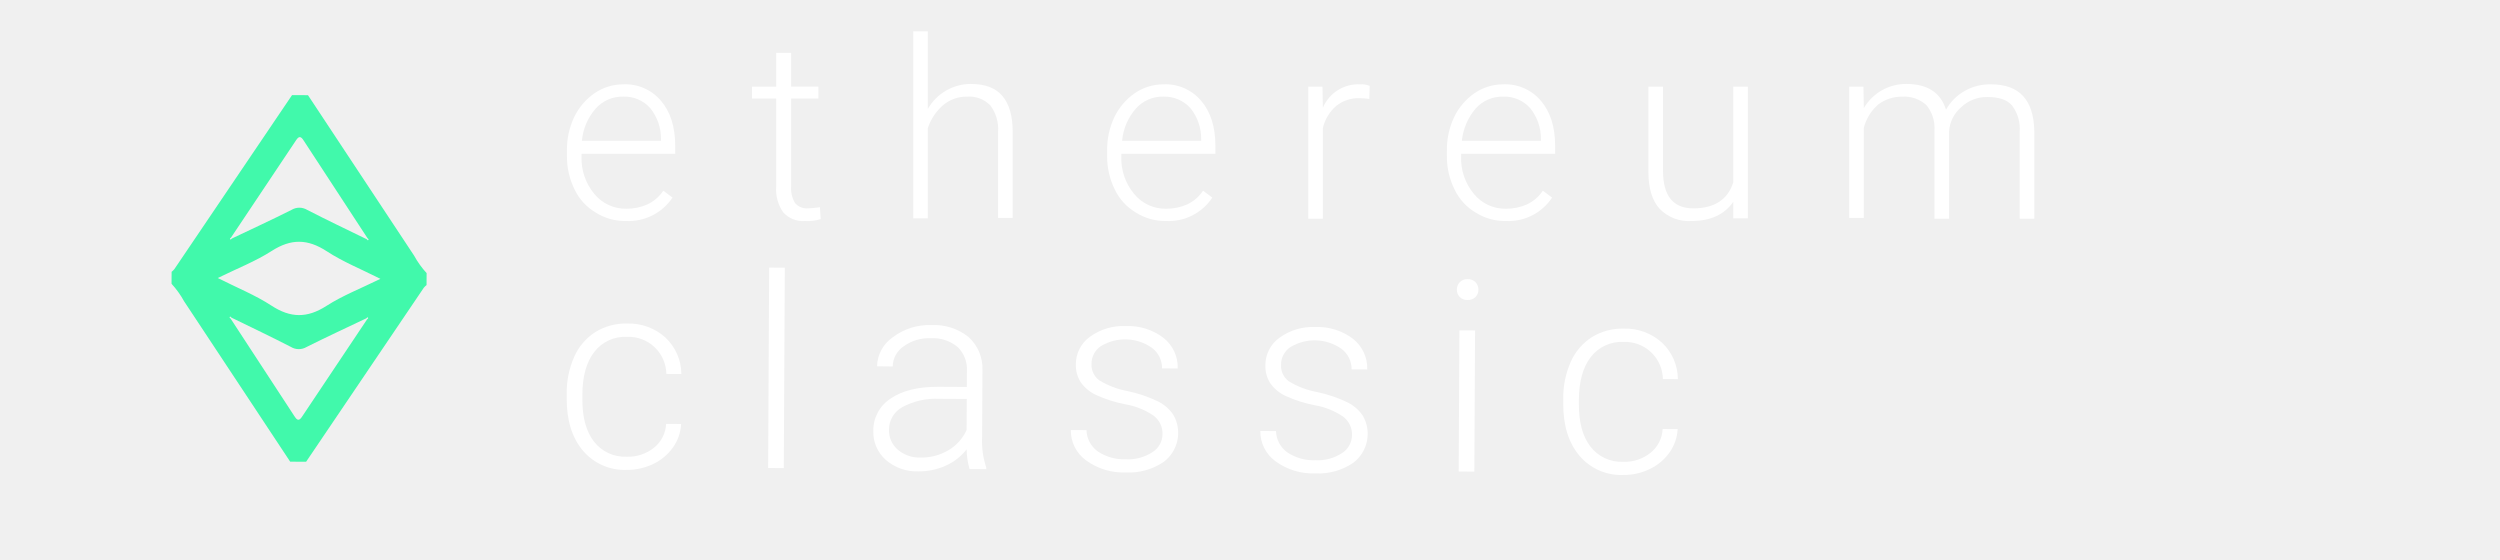
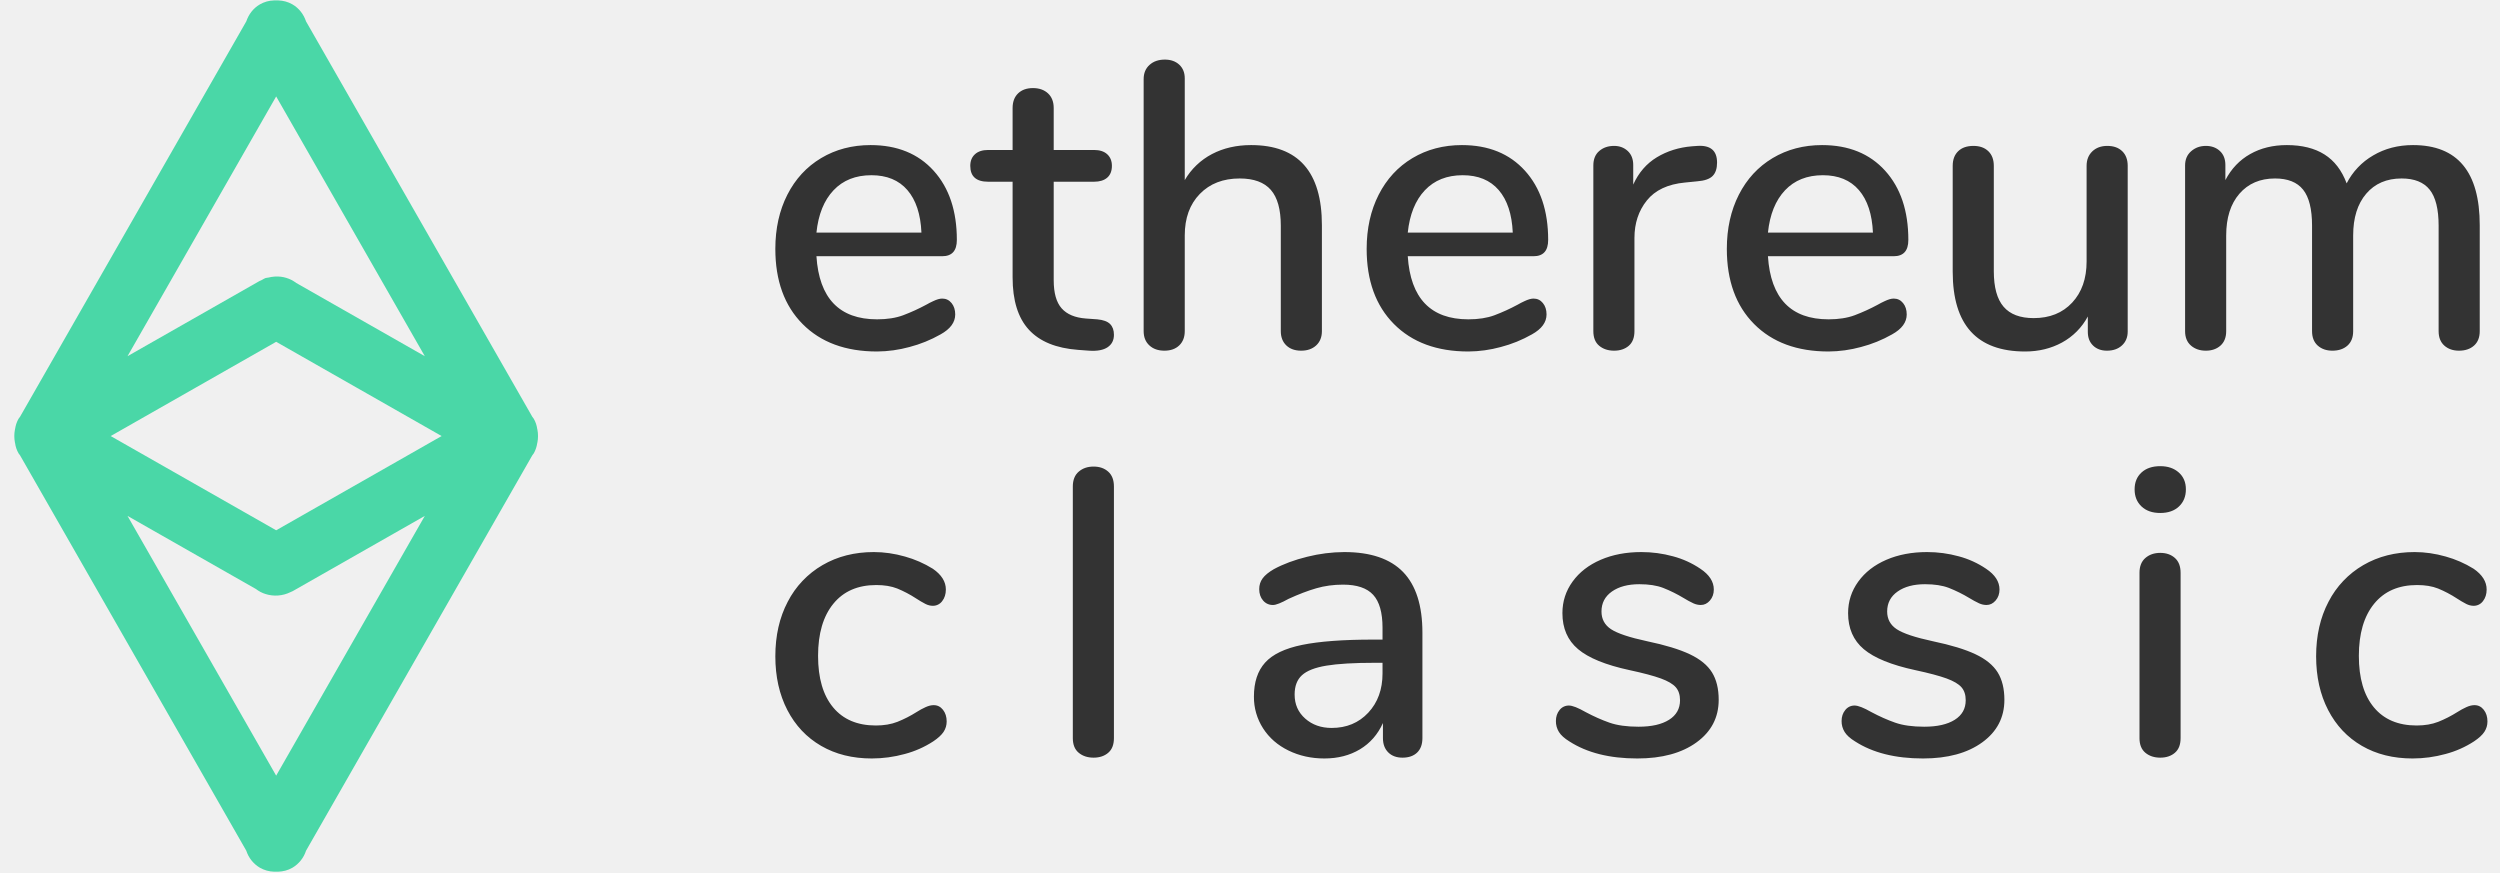
- <svg xmlns="http://www.w3.org/2000/svg" id="Layer_1" data-name="Layer 1" viewBox="0 0 473.958 106">
-   <defs>
-     <style>.cls-1{fill:#fff;}.cls-2{fill:#41f9ab;}</style>
-   </defs>
-   <path class="cls-1" d="M118.69,41.9a10.379,10.379,0,0,1-5.751-1.6,10.136,10.136,0,0,1-4-4.367,13.9,13.9,0,0,1-1.455-6.26V28.654a14.357,14.357,0,0,1,1.382-6.478,11.729,11.729,0,0,1,3.858-4.512,9.6,9.6,0,0,1,5.386-1.675,8.822,8.822,0,0,1,7.206,3.13c1.747,2.038,2.693,4.877,2.693,8.516v1.529h-17.76v.509a10.509,10.509,0,0,0,2.4,7.06,7.658,7.658,0,0,0,6.114,2.839,9.711,9.711,0,0,0,3.931-.8,7.41,7.41,0,0,0,3.057-2.62l1.747,1.31A10.035,10.035,0,0,1,118.69,41.9Zm-.51-23.582a6.73,6.73,0,0,0-5.241,2.256,10.731,10.731,0,0,0-2.62,6.114h14.994V26.4a9.171,9.171,0,0,0-2.038-5.9A6.5,6.5,0,0,0,118.18,18.319Z" />
-   <path class="cls-1" d="M149.987,10.021v6.4h5.168v2.257h-5.168V35.35a5.389,5.389,0,0,0,.728,3.13A2.928,2.928,0,0,0,153.19,39.5a18.653,18.653,0,0,0,2.256-.218l.146,2.256a8.3,8.3,0,0,1-2.984.364,5.012,5.012,0,0,1-4.149-1.674,7.644,7.644,0,0,1-1.31-4.877V18.683h-4.586V16.426h4.586v-6.4Z" />
-   <path class="cls-1" d="M175.9,20.648a9.453,9.453,0,0,1,3.494-3.494,9.279,9.279,0,0,1,4.658-1.237c2.693,0,4.658.728,5.968,2.256s1.965,3.785,1.965,6.769V41.319h-2.765v-16.3a7.518,7.518,0,0,0-1.456-5.022,5.549,5.549,0,0,0-4.44-1.674,6.857,6.857,0,0,0-4.513,1.6,9.844,9.844,0,0,0-2.911,4.367V41.392h-2.766V5.945H175.9v14.7Z" />
-   <path class="cls-1" d="M221.1,41.9a10.373,10.373,0,0,1-5.75-1.6,10.139,10.139,0,0,1-4-4.367,13.9,13.9,0,0,1-1.455-6.26V28.654a14.344,14.344,0,0,1,1.383-6.478,11.718,11.718,0,0,1,3.857-4.512,9.606,9.606,0,0,1,5.386-1.675,8.822,8.822,0,0,1,7.206,3.13c1.747,2.038,2.693,4.877,2.693,8.516v1.529H212.583v.509a10.5,10.5,0,0,0,2.4,7.06,7.656,7.656,0,0,0,6.114,2.839,9.706,9.706,0,0,0,3.93-.8,7.4,7.4,0,0,0,3.057-2.62l1.747,1.31A9.907,9.907,0,0,1,221.1,41.9Zm-.51-23.582a6.728,6.728,0,0,0-5.24,2.256,10.725,10.725,0,0,0-2.621,6.114h14.994V26.4a9.171,9.171,0,0,0-2.038-5.9A6.606,6.606,0,0,0,220.589,18.319Z" />
-   <path class="cls-1" d="M259.6,18.755a15.517,15.517,0,0,0-1.892-.145,6.721,6.721,0,0,0-4.367,1.455,7.886,7.886,0,0,0-2.548,4.222V41.464h-2.766V16.426h2.693l.073,4a7.29,7.29,0,0,1,7.06-4.44,4.116,4.116,0,0,1,1.82.292Z" />
-   <path class="cls-1" d="M285.514,41.9a10.373,10.373,0,0,1-5.75-1.6,10.13,10.13,0,0,1-4-4.367,13.888,13.888,0,0,1-1.456-6.26V28.654a14.358,14.358,0,0,1,1.383-6.478,11.718,11.718,0,0,1,3.857-4.512,9.606,9.606,0,0,1,5.387-1.675,8.82,8.82,0,0,1,7.2,3.13c1.747,2.038,2.693,4.877,2.693,8.516v1.529H277v.509a10.509,10.509,0,0,0,2.4,7.06,7.656,7.656,0,0,0,6.114,2.839,9.7,9.7,0,0,0,3.93-.8,7.4,7.4,0,0,0,3.057-2.62l1.747,1.31A9.906,9.906,0,0,1,285.514,41.9ZM285,18.319a6.729,6.729,0,0,0-5.24,2.256,11.225,11.225,0,0,0-2.62,6.114h14.993V26.4a9.165,9.165,0,0,0-2.038-5.9A6.5,6.5,0,0,0,285,18.319Z" />
-   <path class="cls-1" d="M328.6,38.262c-1.674,2.4-4.294,3.639-7.934,3.639a7.681,7.681,0,0,1-6.041-2.329c-1.383-1.529-2.111-3.858-2.111-6.842v-16.3h2.766v15.94c0,4.731,1.893,7.133,5.75,7.133,4,0,6.551-1.674,7.57-4.949V16.426h2.766V41.392H328.6Z" />
-   <path class="cls-1" d="M353.277,16.426l.073,4.076a9.247,9.247,0,0,1,8.079-4.585c3.931,0,6.478,1.6,7.5,4.876a9.319,9.319,0,0,1,3.567-3.566,9.614,9.614,0,0,1,4.949-1.238c5.386,0,8.079,2.912,8.225,8.808V41.464H382.9V24.942a7.3,7.3,0,0,0-1.456-4.949c-.946-1.092-2.475-1.6-4.658-1.6a7.034,7.034,0,0,0-5.022,1.966,6.623,6.623,0,0,0-2.257,4.585V41.464h-2.766V24.724a6.8,6.8,0,0,0-1.528-4.8,6.251,6.251,0,0,0-4.586-1.6,7.436,7.436,0,0,0-4.512,1.455,8.793,8.793,0,0,0-2.766,4.44V41.319h-2.766V16.426Z" />
-   <path class="cls-1" d="M118.807,86.584A7.81,7.81,0,0,0,124,84.866a6.133,6.133,0,0,0,2.286-4.5l2.845.015a8.375,8.375,0,0,1-1.557,4.456,9.591,9.591,0,0,1-3.763,3.135,11.285,11.285,0,0,1-5.014,1.112,10.338,10.338,0,0,1-8.329-3.7q-3.06-3.677-3.029-9.86l0-.89a16.732,16.732,0,0,1,1.421-6.993,10.677,10.677,0,0,1,3.994-4.679,10.956,10.956,0,0,1,6.056-1.626,10.318,10.318,0,0,1,7.246,2.659,9.556,9.556,0,0,1,3.019,6.916l-2.844-.015a7.16,7.16,0,0,0-7.434-7.037,7.377,7.377,0,0,0-6.235,2.862q-2.229,2.882-2.255,8.1l0,.866q-.026,5.12,2.173,8A7.432,7.432,0,0,0,118.807,86.584Z" />
-   <path class="cls-1" d="M148.594,88.74l-2.968-.015.194-37.991,2.968.015Z" />
-   <path class="cls-1" d="M183.808,88.92a13.982,13.982,0,0,1-.549-3.737,10.319,10.319,0,0,1-3.986,3.108,12.171,12.171,0,0,1-5.113,1.074,8.969,8.969,0,0,1-6.235-2.183,7.006,7.006,0,0,1-2.358-5.454,7.158,7.158,0,0,1,3.284-6.166q3.263-2.26,9.076-2.23l5.367.027.016-3.042a5.861,5.861,0,0,0-1.745-4.522,7.313,7.313,0,0,0-5.149-1.672,8.076,8.076,0,0,0-5.128,1.557,4.7,4.7,0,0,0-2.048,3.8l-2.968-.039a6.882,6.882,0,0,1,3-5.513,11.425,11.425,0,0,1,7.308-2.3,10.422,10.422,0,0,1,7.05,2.274,8.037,8.037,0,0,1,2.627,6.259l-.065,12.664a15.7,15.7,0,0,0,.787,5.816l0,.3Zm-9.289-2.175a9.932,9.932,0,0,0,5.313-1.407,8.444,8.444,0,0,0,3.421-3.816l.03-5.887-5.293-.027a13.268,13.268,0,0,0-6.934,1.584,4.864,4.864,0,0,0-2.52,4.3,4.782,4.782,0,0,0,1.65,3.743A6.29,6.29,0,0,0,174.519,86.745Z" />
-   <path class="cls-1" d="M220.393,82.306a4.22,4.22,0,0,0-1.751-3.547,13.639,13.639,0,0,0-5.319-2.117,24.037,24.037,0,0,1-5.519-1.759,7.362,7.362,0,0,1-2.906-2.4,5.954,5.954,0,0,1-.935-3.418,6.369,6.369,0,0,1,2.673-5.218,10.689,10.689,0,0,1,6.788-2.031,11,11,0,0,1,7.173,2.251,7.1,7.1,0,0,1,2.679,5.789l-2.968-.015a4.791,4.791,0,0,0-1.946-3.918,8.874,8.874,0,0,0-9.645-.309,4.011,4.011,0,0,0-1.786,3.367,3.652,3.652,0,0,0,1.456,3.111,15.57,15.57,0,0,0,5.357,2.044,25.214,25.214,0,0,1,5.827,1.984,7.56,7.56,0,0,1,2.869,2.512,6.869,6.869,0,0,1-1.839,8.945,11.675,11.675,0,0,1-7.146,1.991,11.988,11.988,0,0,1-7.57-2.3,6.966,6.966,0,0,1-2.876-5.74l2.968.015a5.144,5.144,0,0,0,2.168,4.055,8.949,8.949,0,0,0,5.323,1.475,8.411,8.411,0,0,0,5-1.336A4.079,4.079,0,0,0,220.393,82.306Z" />
-   <path class="cls-1" d="M256.324,82.489a4.219,4.219,0,0,0-1.751-3.546,13.639,13.639,0,0,0-5.319-2.117,23.982,23.982,0,0,1-5.519-1.76,7.359,7.359,0,0,1-2.906-2.4,5.95,5.95,0,0,1-.935-3.419,6.364,6.364,0,0,1,2.673-5.217A10.689,10.689,0,0,1,249.355,62a11,11,0,0,1,7.173,2.251,7.1,7.1,0,0,1,2.679,5.789l-2.968-.015a4.79,4.79,0,0,0-1.946-3.918,8.877,8.877,0,0,0-9.645-.31,4.01,4.01,0,0,0-1.786,3.368,3.649,3.649,0,0,0,1.456,3.111,15.552,15.552,0,0,0,5.357,2.043A25.238,25.238,0,0,1,255.5,76.3a7.56,7.56,0,0,1,2.869,2.512,6.869,6.869,0,0,1-1.839,8.945,11.675,11.675,0,0,1-7.146,1.991,11.985,11.985,0,0,1-7.569-2.3,6.968,6.968,0,0,1-2.878-5.74l2.968.015a5.147,5.147,0,0,0,2.169,4.055,8.941,8.941,0,0,0,5.322,1.474,8.4,8.4,0,0,0,5-1.335A4.081,4.081,0,0,0,256.324,82.489Z" />
-   <path class="cls-1" d="M276.2,54.9a1.985,1.985,0,0,1,.552-1.411,1.942,1.942,0,0,1,1.487-.57,1.942,1.942,0,0,1,2.043,2,1.919,1.919,0,0,1-.564,1.4,2,2,0,0,1-1.5.557,1.959,1.959,0,0,1-1.481-.573A1.938,1.938,0,0,1,276.2,54.9Zm3.312,34.509-2.969-.016.137-26.761,2.968.015Z" />
-   <path class="cls-1" d="M307.733,87.551a7.818,7.818,0,0,0,5.191-1.718,6.135,6.135,0,0,0,2.286-4.5l2.844.015A8.374,8.374,0,0,1,316.5,85.8a9.594,9.594,0,0,1-3.764,3.135,11.3,11.3,0,0,1-5.014,1.112,10.337,10.337,0,0,1-8.329-3.7q-3.06-3.675-3.029-9.859l0-.891a16.731,16.731,0,0,1,1.421-6.992,10.665,10.665,0,0,1,3.994-4.679,10.963,10.963,0,0,1,6.056-1.627,10.32,10.32,0,0,1,7.245,2.659,9.564,9.564,0,0,1,3.02,6.917l-2.845-.015a7.162,7.162,0,0,0-7.433-7.038,7.382,7.382,0,0,0-6.235,2.862q-2.23,2.883-2.256,8.1l0,.865q-.027,5.119,2.173,8A7.43,7.43,0,0,0,307.733,87.551Z" />
-   <path class="cls-2" d="M80.878,51.776l-.011,2.266a3.54,3.54,0,0,0-.521.509Q69.183,71.042,58.033,87.541l-3.021-.016q-10.048-15.2-20.106-30.4A17.058,17.058,0,0,0,32.522,53.8l.012-2.267a3.539,3.539,0,0,0,.521-.509Q44.218,34.528,55.367,18.03l3.022.015q10.048,15.2,20.106,30.4A17.156,17.156,0,0,0,80.878,51.776Zm-11.43,8.57c-3.784,1.805-7.592,3.562-11.338,5.444a2.869,2.869,0,0,1-2.953-.016c-3.726-1.919-7.516-3.716-11.282-5.558-.078-.074-.206-.222-.226-.209-.233.155-.1.271.062.376Q49.8,69.695,55.886,79.01c.489.751.862.755,1.36.008q6.171-9.26,12.366-18.5c.158-.1.3-.219.065-.375C69.656,60.127,69.527,60.274,69.448,60.346Zm.078-14.991c.078.073.2.221.226.208.233-.155.095-.271-.062-.376Q63.6,35.875,57.515,26.56c-.489-.75-.863-.754-1.36-.008q-6.171,9.26-12.366,18.5c-.159.1-.3.218-.065.375.02.014.15-.133.228-.206,3.785-1.8,7.593-3.562,11.339-5.443a2.865,2.865,0,0,1,2.952.015C61.97,41.716,65.76,43.512,69.526,45.355ZM41.285,52.707c3.657,1.847,7.11,3.23,10.164,5.226,3.629,2.373,6.779,2.412,10.439.061,3.071-1.972,6.544-3.317,10.227-5.131-3.656-1.846-7.11-3.229-10.163-5.226-3.629-2.372-6.779-2.411-10.44-.061C48.442,49.548,44.968,50.893,41.285,52.707Z" />
+ <svg xmlns="http://www.w3.org/2000/svg" height="60" width="172">
+   <g fill-rule="evenodd">
+     <path d="m37.006 29.787c.007.071.009.141.009.213s-.002.142-.009.213c-.005.059-.015.117-.025.176a.376.376 0 0 0 -.005.033c-.002.006-.002.013-.003.02l-.012.048a1.977 1.977 0 0 1 -.239.702c-.029.048-.067.087-.098.132l-15.569 27.205a2.115 2.115 0 0 1 -.935 1.17c-.31.181-.647.262-.985.273-.045.004-.09 0-.135.001-.045-.001-.091.003-.136-.001a2.06 2.06 0 0 1 -.984-.273 2.11 2.11 0 0 1 -.935-1.17l-15.568-27.205c-.032-.045-.07-.084-.099-.132a1.927 1.927 0 0 1 -.24-.704l-.011-.047c-.001-.006-.001-.013-.003-.019a.376.376 0 0 0 -.005-.033c-.01-.059-.02-.117-.025-.176a2.142 2.142 0 0 1 -.009-.213c0-.072.002-.143.009-.213.005-.059.015-.117.025-.176a.376.376 0 0 0 .005-.033l.003-.019.011-.046c.036-.243.11-.482.24-.705.029-.049.067-.088.099-.133l15.568-27.204c.162-.479.474-.902.935-1.17a2.06 2.06 0 0 1 .984-.273c.045-.004.091 0 .136-.001.045.001.09-.003.136.001.337.011.674.092.984.273.461.268.773.691.935 1.17l15.568 27.204c.032.045.07.084.099.133a1.904 1.904 0 0 1 .239.702l.012.048.003.02a.376.376 0 0 0 .005.033c.01.059.02.117.025.176zm-18.006 23.577 10.227-17.87-9.087 5.175c-.048.027-.098.043-.147.066a2.305 2.305 0 0 1 -1.741.129 2.091 2.091 0 0 1 -.634-.333l-8.845-5.037zm0-46.728-10.227 17.87 9.087-5.175c.048-.027.098-.043.147-.066.084-.04.156-.1.245-.129l.024-.008c.061-.019.128-.017.19-.031.137-.034.273-.057.41-.067l.058-.003a2.186 2.186 0 0 1 1.449.442l1.332.759 7.512 4.278zm0 16.88-5.571 3.173-5.814 3.311 11.385 6.484 2.265-1.29 9.119-5.194z" fill="#4ad7a7" />
+     <path d="m170.185 41.679c-.168 0-.336-.042-.504-.126a7.221 7.221 0 0 1 -.644-.378 7.742 7.742 0 0 0 -1.302-.686c-.402-.159-.882-.238-1.442-.238-1.27 0-2.254.429-2.954 1.288s-1.05 2.054-1.05 3.585c0 1.532.345 2.713 1.036 3.544.69.831 1.67 1.246 2.94 1.246.56 0 1.054-.084 1.484-.252a7.996 7.996 0 0 0 1.316-.672c.205-.131.41-.243.616-.336.205-.094.392-.14.56-.14.261 0 .476.107.644.322.168.214.252.481.252.798 0 .262-.07.5-.21.714-.14.215-.378.434-.714.659a6.752 6.752 0 0 1 -1.96.868 8.534 8.534 0 0 1 -2.268.308c-1.326 0-2.488-.289-3.486-.868-.999-.579-1.774-1.401-2.324-2.465-.551-1.065-.826-2.297-.826-3.698 0-1.418.284-2.67.854-3.753a6.173 6.173 0 0 1 2.394-2.521c1.026-.597 2.202-.896 3.528-.896.709 0 1.423.103 2.142.308a7.376 7.376 0 0 1 1.918.84c.597.411.896.887.896 1.429 0 .317-.084.583-.252.798a.783.783 0 0 1 -.644.322zm-1.007-17.552c-.411 0-.747-.117-1.008-.35-.262-.234-.393-.565-.393-.995v-7.254c0-1.139-.205-1.965-.616-2.479-.41-.514-1.054-.77-1.931-.77-1.027 0-1.839.35-2.436 1.05-.598.7-.896 1.657-.896 2.871v6.582c0 .43-.131.761-.392.995-.262.233-.607.35-1.037.35-.41 0-.746-.117-1.008-.35-.261-.234-.392-.565-.392-.995v-7.254c0-1.139-.205-1.965-.616-2.479-.41-.514-1.054-.77-1.931-.77-1.027 0-1.844.35-2.451 1.05-.606.7-.909 1.657-.909 2.871v6.582c0 .43-.131.761-.392.995-.262.233-.598.35-1.008.35-.411 0-.752-.117-1.022-.35-.271-.234-.406-.565-.406-.995v-11.4c0-.41.14-.737.42-.98s.616-.364 1.008-.364.714.117.965.35c.253.234.379.556.379.966v1.037c.41-.785.979-1.382 1.708-1.793.727-.41 1.567-.616 2.519-.616 1.046 0 1.909.215 2.59.644.682.43 1.191 1.092 1.527 1.989a4.666 4.666 0 0 1 1.82-1.919c.802-.476 1.717-.714 2.744-.714 3.061 0 4.592 1.839 4.592 5.518v7.282c0 .43-.131.761-.392.995-.262.233-.607.35-1.036.35zm-19.265 10.718c-.317.299-.746.448-1.288.448-.541 0-.97-.149-1.288-.448-.317-.299-.476-.691-.476-1.177 0-.485.159-.872.476-1.162.318-.29.747-.434 1.288-.434.523 0 .948.144 1.274.434.327.29.49.677.49 1.162 0 .486-.159.878-.476 1.177zm-4.955-10.718c-.392 0-.71-.117-.952-.35-.243-.234-.364-.547-.364-.939v-1.064a4.394 4.394 0 0 1 -1.778 1.793c-.756.411-1.601.616-2.534.616-3.323 0-4.984-1.83-4.984-5.49v-7.283c0-.429.126-.765.378-1.008s.602-.364 1.05-.364c.429 0 .77.121 1.022.364s.378.579.378 1.008v7.255c0 1.102.224 1.914.672 2.437s1.138.784 2.072.784c1.101 0 1.983-.354 2.646-1.064.662-.71.994-1.653.994-2.829v-6.583c0-.41.13-.742.392-.994.261-.252.606-.378 1.036-.378.429 0 .77.121 1.022.364s.378.579.378 1.008v11.4c0 .393-.131.71-.392.953-.262.242-.607.364-1.036.364zm-8.316 15.003c.616.411.924.887.924 1.429 0 .299-.089.551-.267.756-.177.206-.387.308-.629.308-.168 0-.336-.037-.504-.112a6.517 6.517 0 0 1 -.672-.364 9.404 9.404 0 0 0 -1.414-.7c-.439-.169-.985-.253-1.638-.253-.785 0-1.415.169-1.89.505-.477.336-.715.794-.715 1.372 0 .523.22.929.659 1.219.438.289 1.264.565 2.478.826 1.25.262 2.23.56 2.939.896.71.336 1.218.752 1.527 1.247.307.495.462 1.125.462 1.89 0 1.214-.509 2.19-1.526 2.927-1.018.738-2.376 1.107-4.074 1.107-1.904 0-3.463-.392-4.676-1.176-.336-.206-.575-.421-.714-.645a1.39 1.39 0 0 1 -.211-.756c0-.299.085-.551.253-.756a.793.793 0 0 1 .643-.309c.243 0 .626.15 1.149.449.56.299 1.105.541 1.638.728.531.187 1.199.28 2.001.28.896 0 1.597-.158 2.101-.476.504-.317.755-.766.755-1.345 0-.373-.097-.672-.294-.896-.196-.224-.536-.424-1.021-.602-.486-.177-1.205-.369-2.157-.574-1.642-.355-2.823-.836-3.542-1.443-.718-.606-1.078-1.433-1.078-2.479 0-.802.234-1.526.701-2.171.466-.644 1.11-1.143 1.931-1.498.822-.355 1.755-.532 2.801-.532a8.17 8.17 0 0 1 2.184.294 6.188 6.188 0 0 1 1.876.854zm-6.356-21.502h-8.652c.187 2.895 1.577 4.342 4.172 4.342.69 0 1.288-.093 1.792-.28a13.032 13.032 0 0 0 1.596-.728 5.11 5.11 0 0 1 .462-.238c.252-.122.462-.182.63-.182.261 0 .476.102.644.308.168.205.252.467.252.784 0 .542-.336.999-1.008 1.372a8.833 8.833 0 0 1 -2.142.869 8.704 8.704 0 0 1 -2.226.308c-2.165 0-3.873-.63-5.124-1.891-1.251-1.26-1.876-2.983-1.876-5.168 0-1.4.275-2.642.826-3.725s1.325-1.923 2.324-2.521c.999-.597 2.133-.896 3.402-.896 1.829 0 3.276.588 4.34 1.764 1.064 1.177 1.596 2.764 1.596 4.762 0 .747-.336 1.12-1.008 1.12zm-2.394-4.551c-.588-.682-1.414-1.022-2.478-1.022-1.083 0-1.951.345-2.604 1.036s-1.045 1.662-1.176 2.913h7.224c-.056-1.27-.378-2.245-.966-2.927zm-15.246 39.106c-1.904 0-3.463-.392-4.676-1.176-.336-.206-.574-.421-.714-.645a1.397 1.397 0 0 1 -.21-.756c0-.299.084-.551.252-.756a.794.794 0 0 1 .644-.309c.242 0 .625.15 1.148.449.56.299 1.106.541 1.638.728s1.199.28 2.002.28c.896 0 1.596-.158 2.1-.476.504-.317.756-.766.756-1.345 0-.373-.098-.672-.294-.896s-.537-.424-1.022-.602c-.486-.177-1.204-.369-2.156-.574-1.643-.355-2.824-.836-3.542-1.443-.719-.606-1.078-1.433-1.078-2.479 0-.802.233-1.526.7-2.171.466-.644 1.11-1.143 1.932-1.498.821-.355 1.754-.532 2.8-.532a8.17 8.17 0 0 1 2.184.294 6.188 6.188 0 0 1 1.876.854c.616.411.924.887.924 1.429 0 .299-.089.551-.266.756-.178.206-.388.308-.63.308-.168 0-.336-.037-.504-.112a6.517 6.517 0 0 1 -.672-.364 9.404 9.404 0 0 0 -1.414-.7c-.439-.169-.985-.253-1.638-.253-.784 0-1.414.169-1.89.505s-.714.794-.714 1.372c0 .523.219.929.658 1.219.438.289 1.264.565 2.478.826 1.25.262 2.23.56 2.94.896.709.336 1.218.752 1.526 1.247s.462 1.125.462 1.89c0 1.214-.509 2.19-1.526 2.927-1.018.738-2.376 1.107-4.074 1.107zm4.116-39.708-.84.084c-1.176.112-2.049.523-2.618 1.232-.57.71-.854 1.569-.854 2.577v6.414c0 .448-.131.785-.392 1.009-.262.224-.598.336-1.008.336-.411 0-.752-.112-1.022-.336-.271-.224-.406-.561-.406-1.009v-11.4c0-.429.135-.76.406-.994.27-.233.611-.35 1.022-.35.373 0 .686.117.938.35.252.234.378.556.378.966v1.345c.373-.822.914-1.447 1.624-1.877.709-.429 1.512-.681 2.408-.756l.392-.028c.896-.056 1.344.327 1.344 1.148 0 .411-.103.719-.308.924-.206.206-.56.327-1.064.365zm-11.256 5.153h-8.652c.187 2.895 1.578 4.342 4.172 4.342.691 0 1.288-.093 1.792-.28a13.032 13.032 0 0 0 1.596-.728 5.11 5.11 0 0 1 .462-.238c.252-.122.462-.182.63-.182.261 0 .476.102.644.308.168.205.252.467.252.784 0 .542-.336.999-1.008 1.372a8.833 8.833 0 0 1 -2.142.869 8.698 8.698 0 0 1 -2.226.308c-2.165 0-3.873-.63-5.124-1.891-1.25-1.26-1.876-2.983-1.876-5.168 0-1.4.276-2.642.826-3.725.551-1.083 1.325-1.923 2.324-2.521.999-.597 2.133-.896 3.402-.896 1.829 0 3.276.588 4.34 1.764 1.064 1.177 1.596 2.764 1.596 4.762 0 .747-.336 1.12-1.008 1.12zm-2.394-4.551c-.588-.682-1.414-1.022-2.478-1.022-1.083 0-1.95.345-2.604 1.036-.653.691-1.045 1.662-1.176 2.913h7.224c-.056-1.27-.378-2.245-.966-2.927zm-6.58 26.277c.886.915 1.33 2.307 1.33 4.174v7.254c0 .43-.122.761-.364.995-.243.233-.579.35-1.008.35-.411 0-.738-.122-.98-.364-.243-.243-.364-.57-.364-.981v-1.036c-.355.784-.882 1.386-1.582 1.807-.7.42-1.517.63-2.45.63-.896 0-1.718-.182-2.464-.546-.747-.364-1.33-.873-1.75-1.527a3.956 3.956 0 0 1 -.63-2.185c0-.989.256-1.769.77-2.338.513-.57 1.362-.976 2.548-1.219 1.185-.242 2.814-.364 4.886-.364h.644v-.812c0-1.046-.215-1.802-.644-2.269-.43-.467-1.12-.7-2.072-.7-.654 0-1.27.084-1.848.252-.579.168-1.214.411-1.904.728-.504.28-.859.42-1.064.42a.862.862 0 0 1 -.686-.308c-.178-.205-.266-.467-.266-.784 0-.28.079-.528.238-.743.158-.214.415-.424.77-.63.653-.354 1.418-.639 2.296-.854a10.736 10.736 0 0 1 2.548-.322c1.81 0 3.159.458 4.046 1.372zm-1.918 6.246c-1.456 0-2.576.066-3.36.197-.784.13-1.344.35-1.68.658s-.504.752-.504 1.33c0 .672.242 1.223.728 1.653.485.43 1.092.644 1.82.644 1.026 0 1.866-.35 2.52-1.05.653-.701.98-1.601.98-2.703v-.729zm-5.095-21.473c-.43 0-.77-.122-1.022-.364-.252-.243-.378-.57-.378-.981v-7.254c0-1.121-.229-1.942-.686-2.465-.458-.523-1.172-.784-2.142-.784-1.139 0-2.054.354-2.744 1.064-.691.71-1.036 1.662-1.036 2.857v6.582c0 .411-.126.738-.378.981-.252.242-.593.364-1.022.364-.43 0-.775-.122-1.036-.364-.262-.243-.392-.57-.392-.981v-17.338c0-.41.135-.737.406-.98.27-.243.62-.364 1.05-.364.41 0 .742.117.994.35.252.234.378.546.378.938v7.003a4.672 4.672 0 0 1 1.876-1.793c.784-.41 1.68-.616 2.688-.616 3.248 0 4.872 1.839 4.872 5.518v7.282c0 .411-.131.738-.392.981-.262.242-.607.364-1.036.364zm-16.478-2.913c.364.411.919.644 1.666.7l.784.056c.41.038.704.145.882.322.177.178.266.425.266.742 0 .374-.145.659-.434.855-.29.196-.714.275-1.274.238l-.756-.056c-1.512-.112-2.642-.574-3.388-1.387-.747-.812-1.12-2.012-1.12-3.599v-6.582h-1.68c-.822 0-1.232-.364-1.232-1.093 0-.336.107-.602.322-.798.214-.196.518-.294.91-.294h1.68v-2.885c0-.429.126-.766.378-1.009.252-.242.592-.364 1.022-.364.429 0 .774.122 1.036.364.261.243.392.58.392 1.009v2.885h2.772c.392 0 .695.098.91.294.214.196.322.462.322.798 0 .355-.108.626-.322.813-.215.186-.518.28-.91.28h-2.772v6.778c0 .878.182 1.522.546 1.933zm-8.218-3.586h-8.652c.186 2.895 1.577 4.342 4.172 4.342.69 0 1.288-.093 1.792-.28a13.032 13.032 0 0 0 1.596-.728 5.11 5.11 0 0 1 .462-.238c.252-.122.462-.182.63-.182.261 0 .476.102.644.308.168.205.252.467.252.784 0 .542-.336.999-1.008 1.372a8.866 8.866 0 0 1 -2.142.869 8.704 8.704 0 0 1 -2.226.308c-2.166 0-3.874-.63-5.124-1.891-1.251-1.26-1.876-2.983-1.876-5.168 0-1.4.275-2.642.826-3.725.55-1.083 1.325-1.923 2.324-2.521.998-.597 2.132-.896 3.402-.896 1.829 0 3.276.588 4.34 1.764 1.064 1.177 1.596 2.764 1.596 4.762 0 .747-.336 1.12-1.008 1.12zm-2.394-4.551c-.588-.682-1.414-1.022-2.478-1.022-1.083 0-1.951.345-2.604 1.036-.654.691-1.046 1.662-1.176 2.913h7.224c-.056-1.27-.378-2.245-.966-2.927zm-5.838 25.801c1.026-.597 2.202-.896 3.528-.896.709 0 1.423.103 2.142.308a7.376 7.376 0 0 1 1.918.84c.597.411.896.887.896 1.429 0 .317-.084.583-.252.798a.783.783 0 0 1 -.644.322c-.168 0-.336-.042-.504-.126a7.221 7.221 0 0 1 -.644-.378 7.742 7.742 0 0 0 -1.302-.686c-.402-.159-.882-.238-1.442-.238-1.27 0-2.254.429-2.954 1.288s-1.05 2.054-1.05 3.585c0 1.532.345 2.713 1.036 3.544.69.831 1.67 1.246 2.94 1.246.56 0 1.054-.084 1.484-.252a7.996 7.996 0 0 0 1.316-.672c.205-.131.41-.243.616-.336.205-.094.392-.14.56-.14.261 0 .476.107.644.322.168.214.252.481.252.798 0 .262-.07.5-.21.714-.14.215-.378.434-.714.659a6.752 6.752 0 0 1 -1.96.868 8.534 8.534 0 0 1 -2.268.308c-1.326 0-2.488-.289-3.486-.868-.999-.579-1.774-1.401-2.324-2.465-.551-1.065-.826-2.297-.826-3.698 0-1.418.284-2.67.854-3.753a6.173 6.173 0 0 1 2.394-2.521zm18.647-6.778c.411 0 .747.116 1.008.35.262.233.392.574.392 1.022v17.31c0 .449-.13.785-.392 1.009-.261.224-.597.336-1.008.336-.41 0-.751-.112-1.022-.336s-.406-.56-.406-1.009v-17.31c0-.448.135-.789.406-1.022.271-.234.612-.35 1.022-.35zm73.387 5.938c.411 0 .747.117 1.008.35.262.234.392.574.392 1.022v11.372c0 .449-.13.785-.392 1.009-.261.224-.597.336-1.008.336-.41 0-.751-.112-1.022-.336-.27-.224-.406-.56-.406-1.009v-11.372c0-.448.136-.788.406-1.022.271-.233.612-.35 1.022-.35z" fill="#333" />
+   </g>
</svg>
